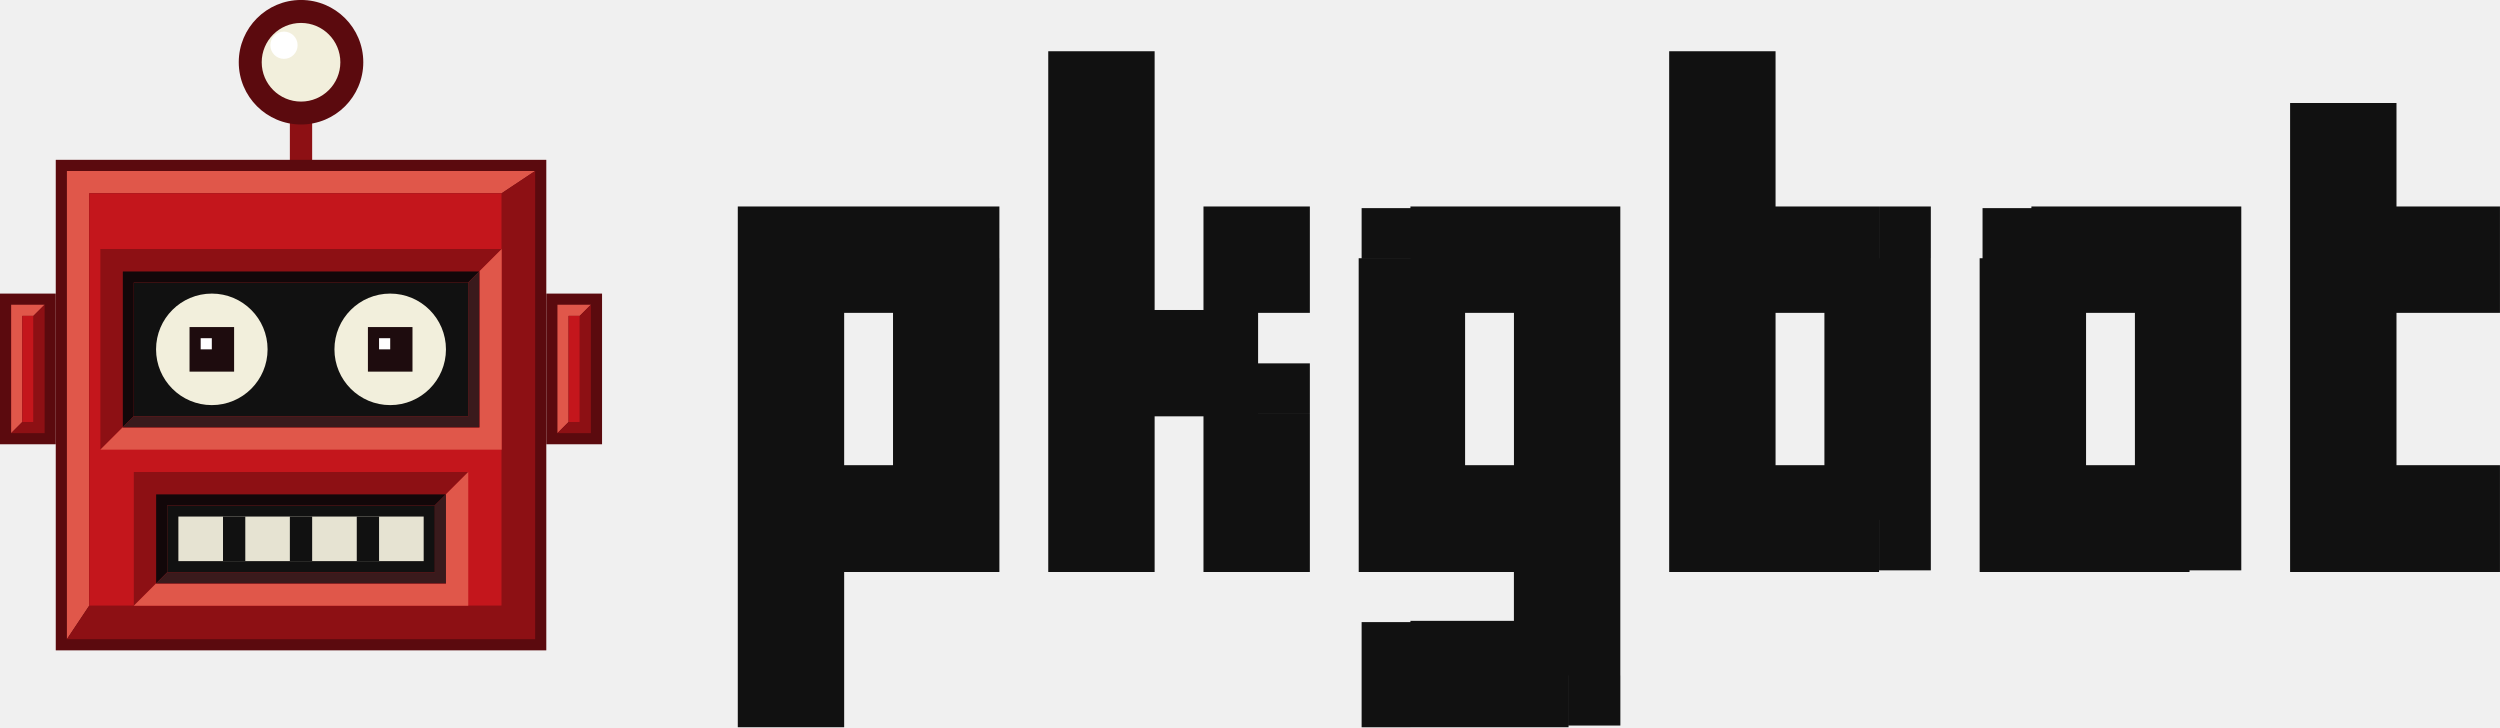
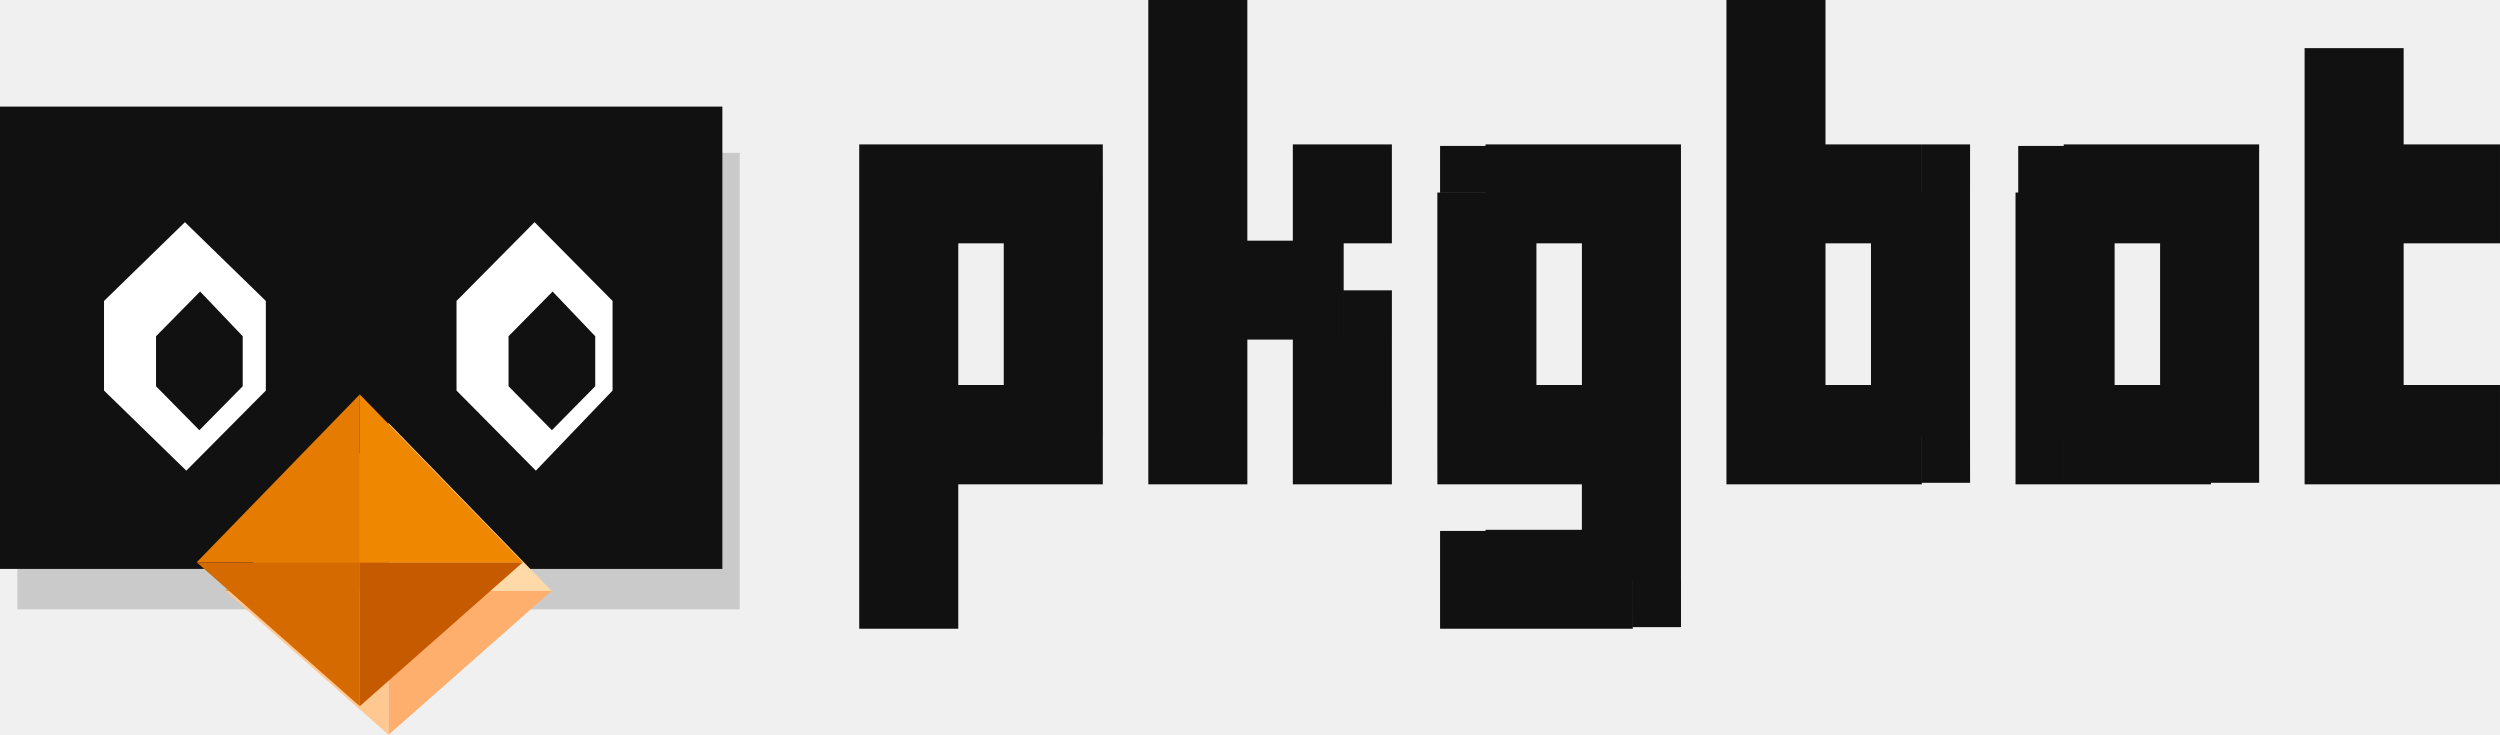
- <svg xmlns="http://www.w3.org/2000/svg" width="240.798" height="70.046" viewBox="0 0 63.711 18.533">
-   <style>.B{fill:#8d1014}.C{fill:#e0574a}.D{fill:#c4161c}.E{fill:#5b0a0e}.F{fill:#f2efdc}</style>
-   <path d="M21.513 7.973v3.882h1.245V7.973zm0 10.56h-2.711V5.262h5.349v1.319h1.319v6.667H24.15v1.329h-2.637zM24.15 5.262h1.319v1.319H24.15zm0 7.954h1.319v1.361H24.15zm9.231 1.361H30.67v-3.967h-1.245v3.967h-2.711V1.306h2.711V7.9h1.245V5.262h2.711v2.711h-1.319v2.564h1.319zM32.062 9.26h1.319v1.276h-1.319zm5.275 2.595h1.245V7.973h-1.245zm2.637 6.678h-4.03v-2.711h2.637v-1.245h-2.637v-1.329h-1.319V6.581h1.319V5.262h5.349v11.953h-1.319zM34.7 5.304h1.245v1.276H34.7zm5.275 11.91h1.319v1.276h-1.319zM34.7 15.854h1.245v2.68H34.7zm-.074-2.606h1.319v1.329h-1.319zm10.623-1.393h1.245V7.973h-1.245zm-2.711 2.722V1.306h2.711v3.956h2.637v1.319h1.319v6.667h-1.319v1.329zm5.349-9.315h1.319v1.319h-1.319zm0 7.986h1.319v1.287h-1.319zm5.275-1.393h1.245V7.973h-1.245zm-1.393 2.722v-1.329H50.45V6.581h1.319V5.262h4.03v1.319h1.319v6.667h-1.319v1.329zm-1.245-9.273h1.319v1.319h-1.319zm5.275-.042h1.319v1.361h-1.319zm0 7.986h1.319v1.287h-1.319zm-5.349 0h1.319v1.329H50.45zm9.231 1.329v-1.329h-1.319V2.625h2.711v2.637h2.637v2.711h-2.637v3.882h2.637v2.722zm-1.319-1.329h1.319v1.329h-1.319z" fill="#111" />
-   <path d="M7.387 2.936h.568v1.421h-.568z" class="B" />
-   <path d="M0 7.482h1.421v3.84H0z" class="E" />
-   <path d="M.284 7.766h.852l-.284.284H.568v2.704l-.284.284z" class="C" />
-   <path d="M1.137 7.766v3.272H.284l.284-.284h.284V8.05z" class="B" />
-   <path d="M.568 8.05h.284v2.704H.568z" class="D" />
-   <path d="M13.922 7.482h1.421v3.84h-1.421z" class="E" />
-   <path d="M14.206 7.766h.852l-.284.284h-.284v2.704l-.284.284z" class="C" />
-   <path d="M15.058 7.766v3.272h-.852l.284-.284h.284V8.05z" class="B" />
-   <path d="M14.49 8.05h.284v2.704h-.284z" class="D" />
-   <path d="M1.421 4.073h12.501v12.501H1.421z" class="E" />
-   <path d="M1.705 4.357h11.933l-.852.568H2.273v10.512l-.568.852z" class="C" />
-   <path d="M13.638 4.357V16.29H1.705l.568-.852h10.512V4.925z" class="B" />
-   <path d="M2.273 4.925h10.512v10.512H2.273z" class="D" />
-   <path d="M2.557 6.346h10.228l-.568.568H3.126v3.978l-.568.568z" class="B" />
-   <path d="M12.785 6.346v5.114H2.557l.568-.568h9.092V6.914z" class="C" />
-   <path d="M3.126 6.914h9.092v3.978H3.126z" class="D" />
-   <path fill="#120709" d="M3.126 6.914h9.092l-.284.284H3.41v3.409l-.284.284z" />
-   <path fill="#3a1a1c" d="M12.217 6.914v3.978H3.126l.284-.284h8.523V7.198z" />
-   <path fill="#111" d="M3.41 7.198h8.523v3.409H3.41z" />
-   <circle cx="5.398" cy="8.903" r="1.421" class="F" />
-   <path fill="#1e0c0e" d="M4.83 8.335h1.136v1.136H4.83z" />
-   <path fill="#fff" d="M5.114 8.619h.284v.284h-.284z" />
-   <circle cx="9.944" cy="8.903" r="1.421" class="F" />
-   <path fill="#1e0c0e" d="M9.376 8.335h1.136v1.136H9.376z" />
-   <path fill="#fff" d="M9.66 8.619h.284v.284H9.66z" />
-   <path d="M3.41 12.028h8.523l-.568.568H3.978v2.273l-.568.568z" class="B" />
-   <path d="M11.933 12.028v3.409H3.41l.568-.568h7.387v-2.273z" class="C" />
-   <path d="M3.978 12.596h7.387v2.273H3.978z" class="D" />
-   <path fill="#120709" d="M3.978 12.596h7.387l-.284.284H4.262v1.705l-.284.284z" />
-   <path fill="#3a1a1c" d="M11.365 12.596v2.273H3.978l.284-.284h6.819V12.88z" />
-   <path fill="#111" d="M4.262 12.88h6.819v1.705H4.262z" />
-   <path fill="#e6e3d2" d="M4.546 13.164h6.251v1.136H4.546z" />
-   <path d="M5.683 13.164h.568V14.3h-.568zm1.704 0h.568V14.3h-.568zm1.705 0h.568V14.3h-.568z" fill="#111" />
-   <g transform="matrix(1.263403 0 0 1.263403 -85.04603 -141.0597)">
-     <circle cx="73.387" cy="112.906" r="1.256" class="E" />
-     <g transform="matrix(.431743 0 0 .431743 49.88047 71.9561)">
-       <circle cx="54.446" cy="94.849" r="1.837" class="F" />
-       <circle cx="53.649" cy="94.053" r=".637" fill="#fff" />
-     </g>
-   </g>
+ <svg xmlns="http://www.w3.org/2000/svg" width="274.59" height="80.709" viewBox="0 0 274.59 80.709" fill="none" version="1.1" id="svg15">
+   <defs id="defs15" />
+   <path d="m 105.253,26.726 v 15.562 h 4.996 V 26.726 Z m 0,42.332 H 94.373 V 15.858 h 21.466 v 5.287 h 5.293 v 26.726 h -5.297 v 5.328 h -10.582 z m 10.586,-53.199 h 5.289 l 0.004,5.287 h -5.293 z m -0.004,31.885 h 5.293 v 5.456 h -5.293 z m 37.044,5.456 h -10.879 V 37.297 h -4.996 V 53.199 H 126.124 V 0 h 10.879 v 26.433 h 4.996 v -10.575 h 10.879 v 10.867 h -5.293 v 10.278 h 5.293 z m -5.293,-21.314 h 5.293 v 5.115 h -5.293 z m 21.169,10.402 h 4.996 V 26.726 h -4.996 z M 179.337,69.057 H 163.165 V 58.19 h 10.582 V 53.199 h -10.582 v -5.328 h -5.293 V 21.146 h 5.293 v -5.287 h 21.466 v 47.916 h -5.293 z M 158.172,16.027 h 4.997 v 5.115 h -4.997 z m 21.169,47.743 h 5.293 v 5.115 h -5.293 z m -21.169,-5.452 h 4.997 v 10.743 h -4.997 z m -0.301,-10.447 h 5.293 v 5.328 h -5.289 z m 42.635,-5.584 h 4.996 V 26.726 h -4.996 z M 189.626,53.199 V 0 h 10.879 v 15.858 h 10.582 v 5.287 h 5.293 v 26.726 h -5.293 V 53.199 Z M 211.092,15.858 h 5.293 l -0.004,5.287 h -5.289 z m 0,32.013 h 5.289 l 0.004,5.159 h -5.293 z m 21.169,-5.584 h 4.996 V 26.726 h -4.996 z m -5.59,10.912 v -5.328 h -5.293 V 21.146 h 5.293 v -5.287 h 16.172 v 5.287 h 5.293 v 26.726 h -5.293 v 5.328 z m -4.997,-37.172 h 5.293 v 5.287 h -5.293 z M 242.843,15.858 h 5.293 v 5.456 h -5.293 z m 0,32.013 h 5.293 v 5.159 h -5.293 z m -21.466,0 h 5.293 v 5.328 h -5.293 z m 37.044,5.328 v -5.328 h -5.293 V 5.287 h 10.879 V 15.858 h 10.582 v 10.867 h -10.582 v 15.562 h 10.582 V 53.199 Z m -5.293,-5.328 h 5.293 v 5.328 h -5.293 z" fill="#111111" id="path1" style="stroke-width:0.658" />
+   <path d="M 1.904,16.786 H 81.245 V 66.93 H 1.904 Z" fill="#cacaca" id="path2" style="stroke-width:0.635" />
+   <path d="M 0,11.708 H 79.341 V 62.487 H 0 Z" fill="#111111" id="path3" style="stroke-width:0.635" />
+   <path d="m 29.198,33.054 v 9.844 l -8.736,8.798 -9.037,-8.798 v -9.844 l 8.886,-8.651 z" fill="#ffffff" id="path4" style="stroke-width:0.635" />
+   <path d="M 26.659,42.424 V 36.93 L 21.979,32.02 17.138,36.93 v 5.495 l 4.76,4.829 z" fill="#111111" id="path5" style="stroke-width:0.635" />
+   <path d="m 67.281,33.054 v 9.844 l -8.424,8.798 -8.714,-8.798 v -9.844 l 8.569,-8.651 z" fill="#ffffff" id="path6" style="stroke-width:0.635" />
+   <path d="M 65.377,42.424 V 36.93 l -4.68,-4.91 -4.841,4.91 v 5.495 l 4.76,4.829 z" fill="#111111" id="path7" style="stroke-width:0.635" />
+   <path d="M 24.763,64.903 42.676,46.462 v 18.44 z" fill="#f59423" id="path8" style="stroke-width:0.635" />
+   <path d="M 24.763,64.903 H 42.676 V 80.709 Z" fill="#ffc891" id="path9" style="stroke-width:0.635" />
+   <path d="M 42.676,64.903 H 60.59 L 42.676,80.709 Z" fill="#ffaf6d" id="path10" style="stroke-width:0.635" />
+   <path d="M 42.676,46.462 60.59,64.903 H 42.676 Z" fill="#ffd9a7" id="path11" style="stroke-width:0.635" />
+   <path d="M 21.602,61.761 39.515,43.32 v 18.44 z" fill="#e57b00" id="path12" style="stroke-width:0.635" />
+   <path d="m 21.602,61.761 h 17.913 v 15.806 z" fill="#d56a00" id="path13" style="stroke-width:0.635" />
+   <path d="M 39.515,61.761 H 57.428 L 39.515,77.566 Z" fill="#c65a00" id="path14" style="stroke-width:0.635" />
+   <path d="M 39.515,43.32 57.428,61.761 H 39.515 Z" fill="#ef8700" id="path15" style="stroke-width:0.635" />
</svg>
